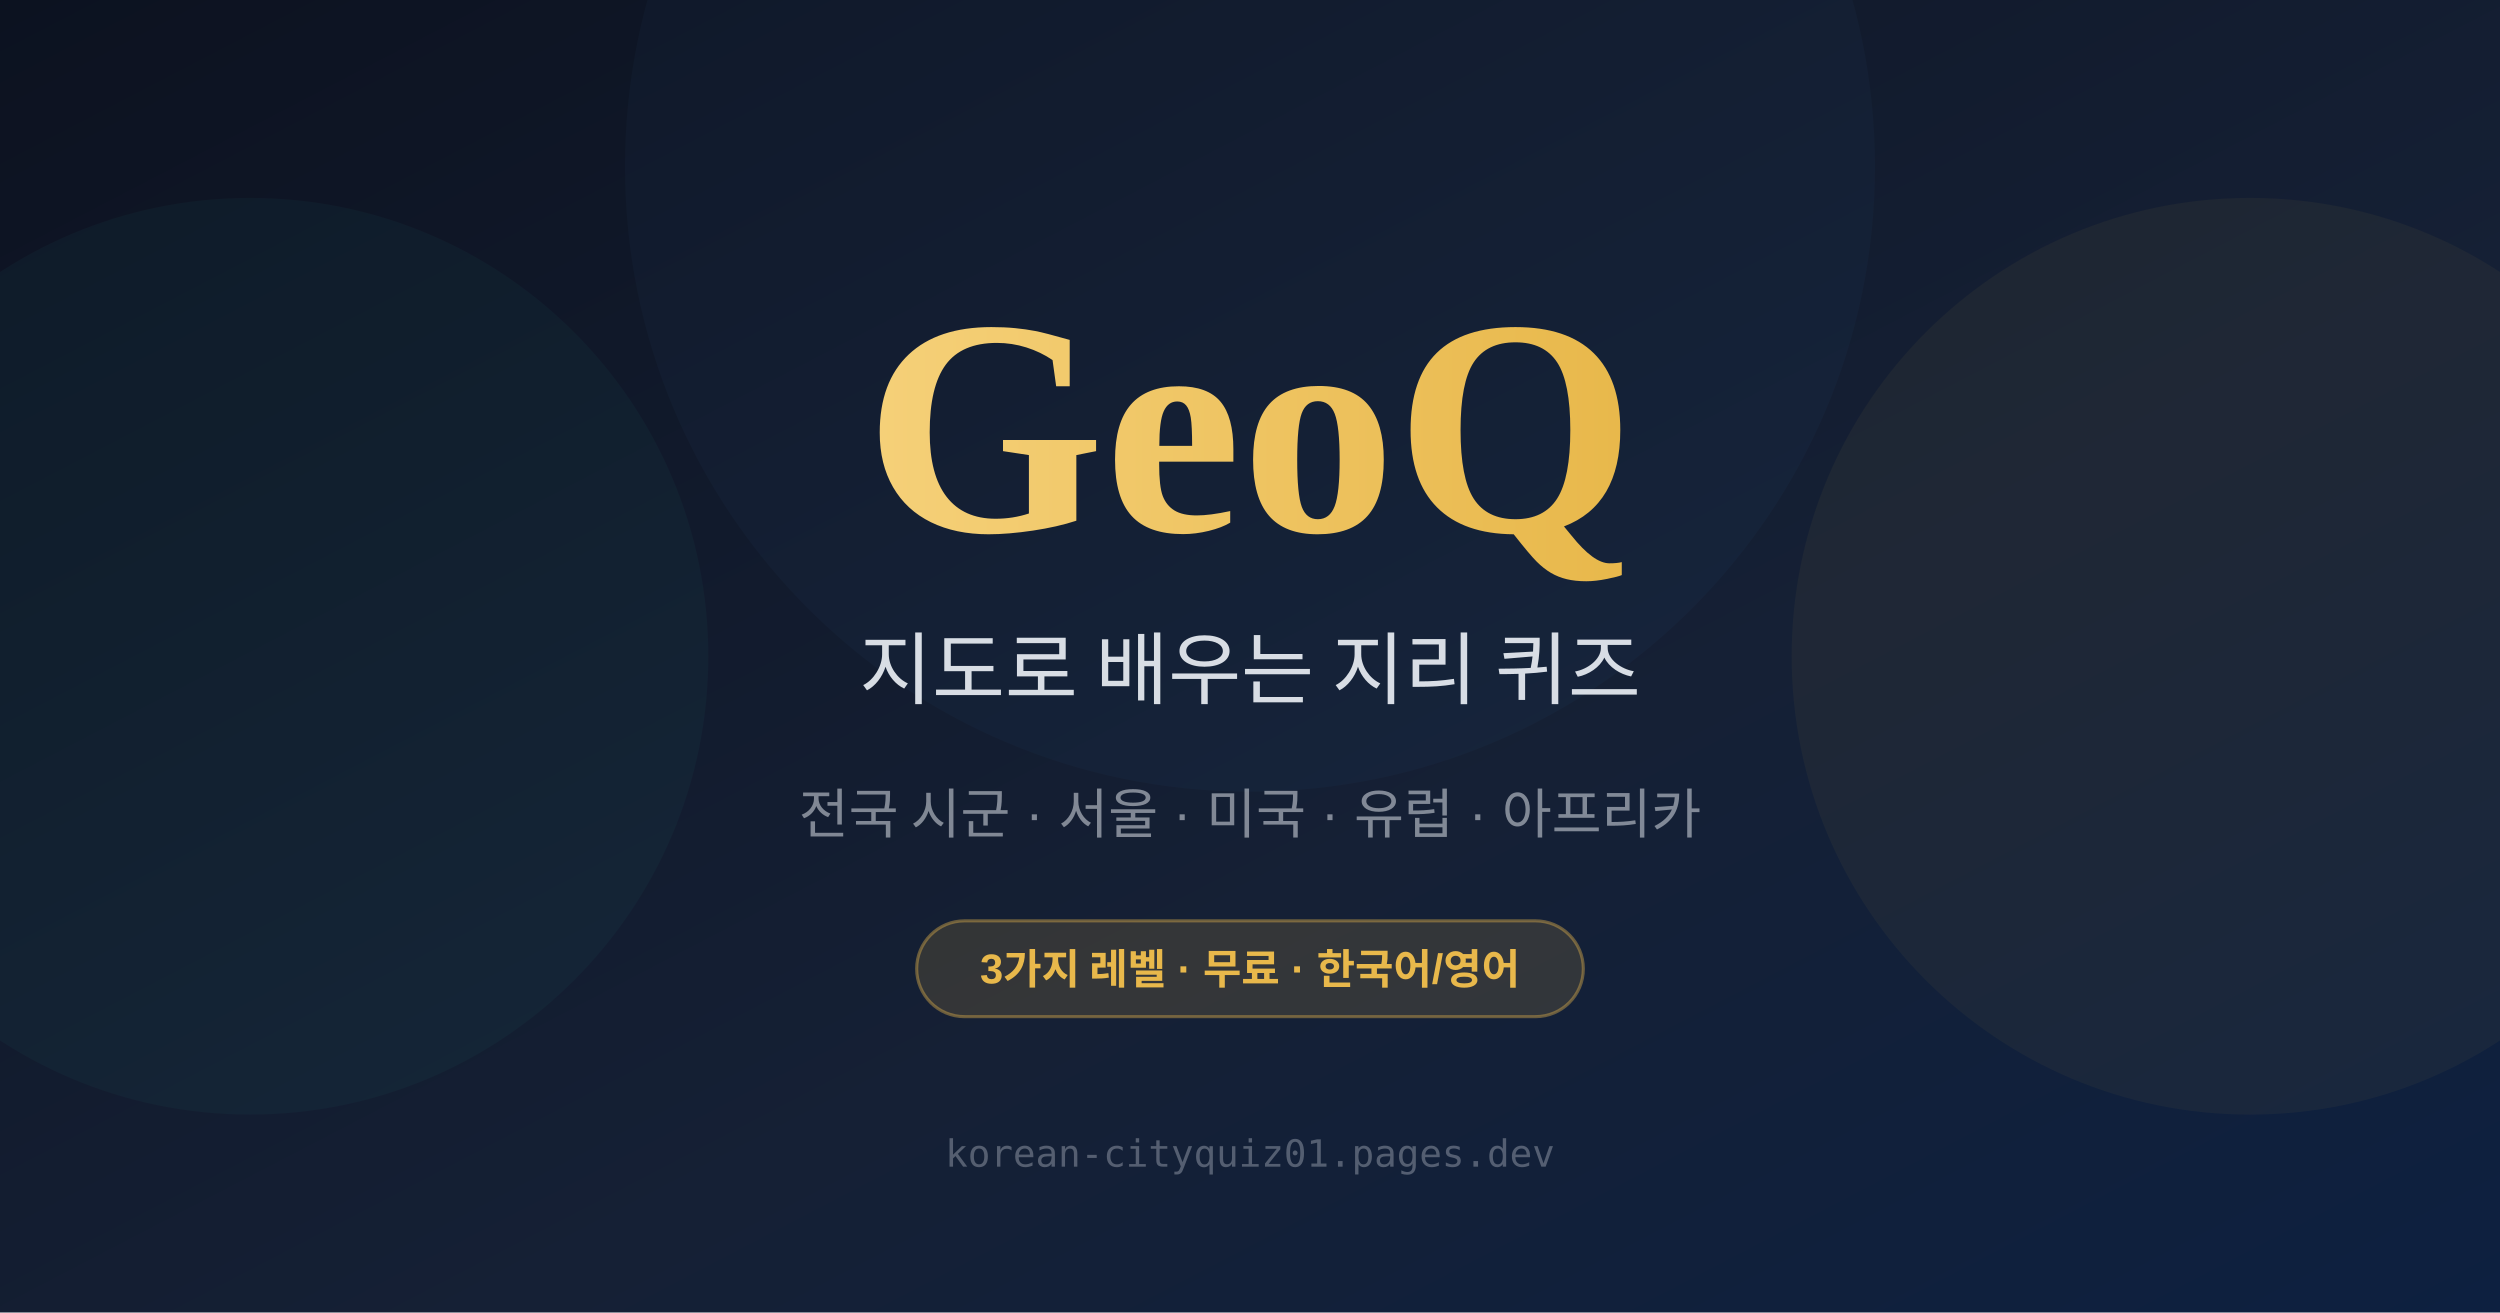
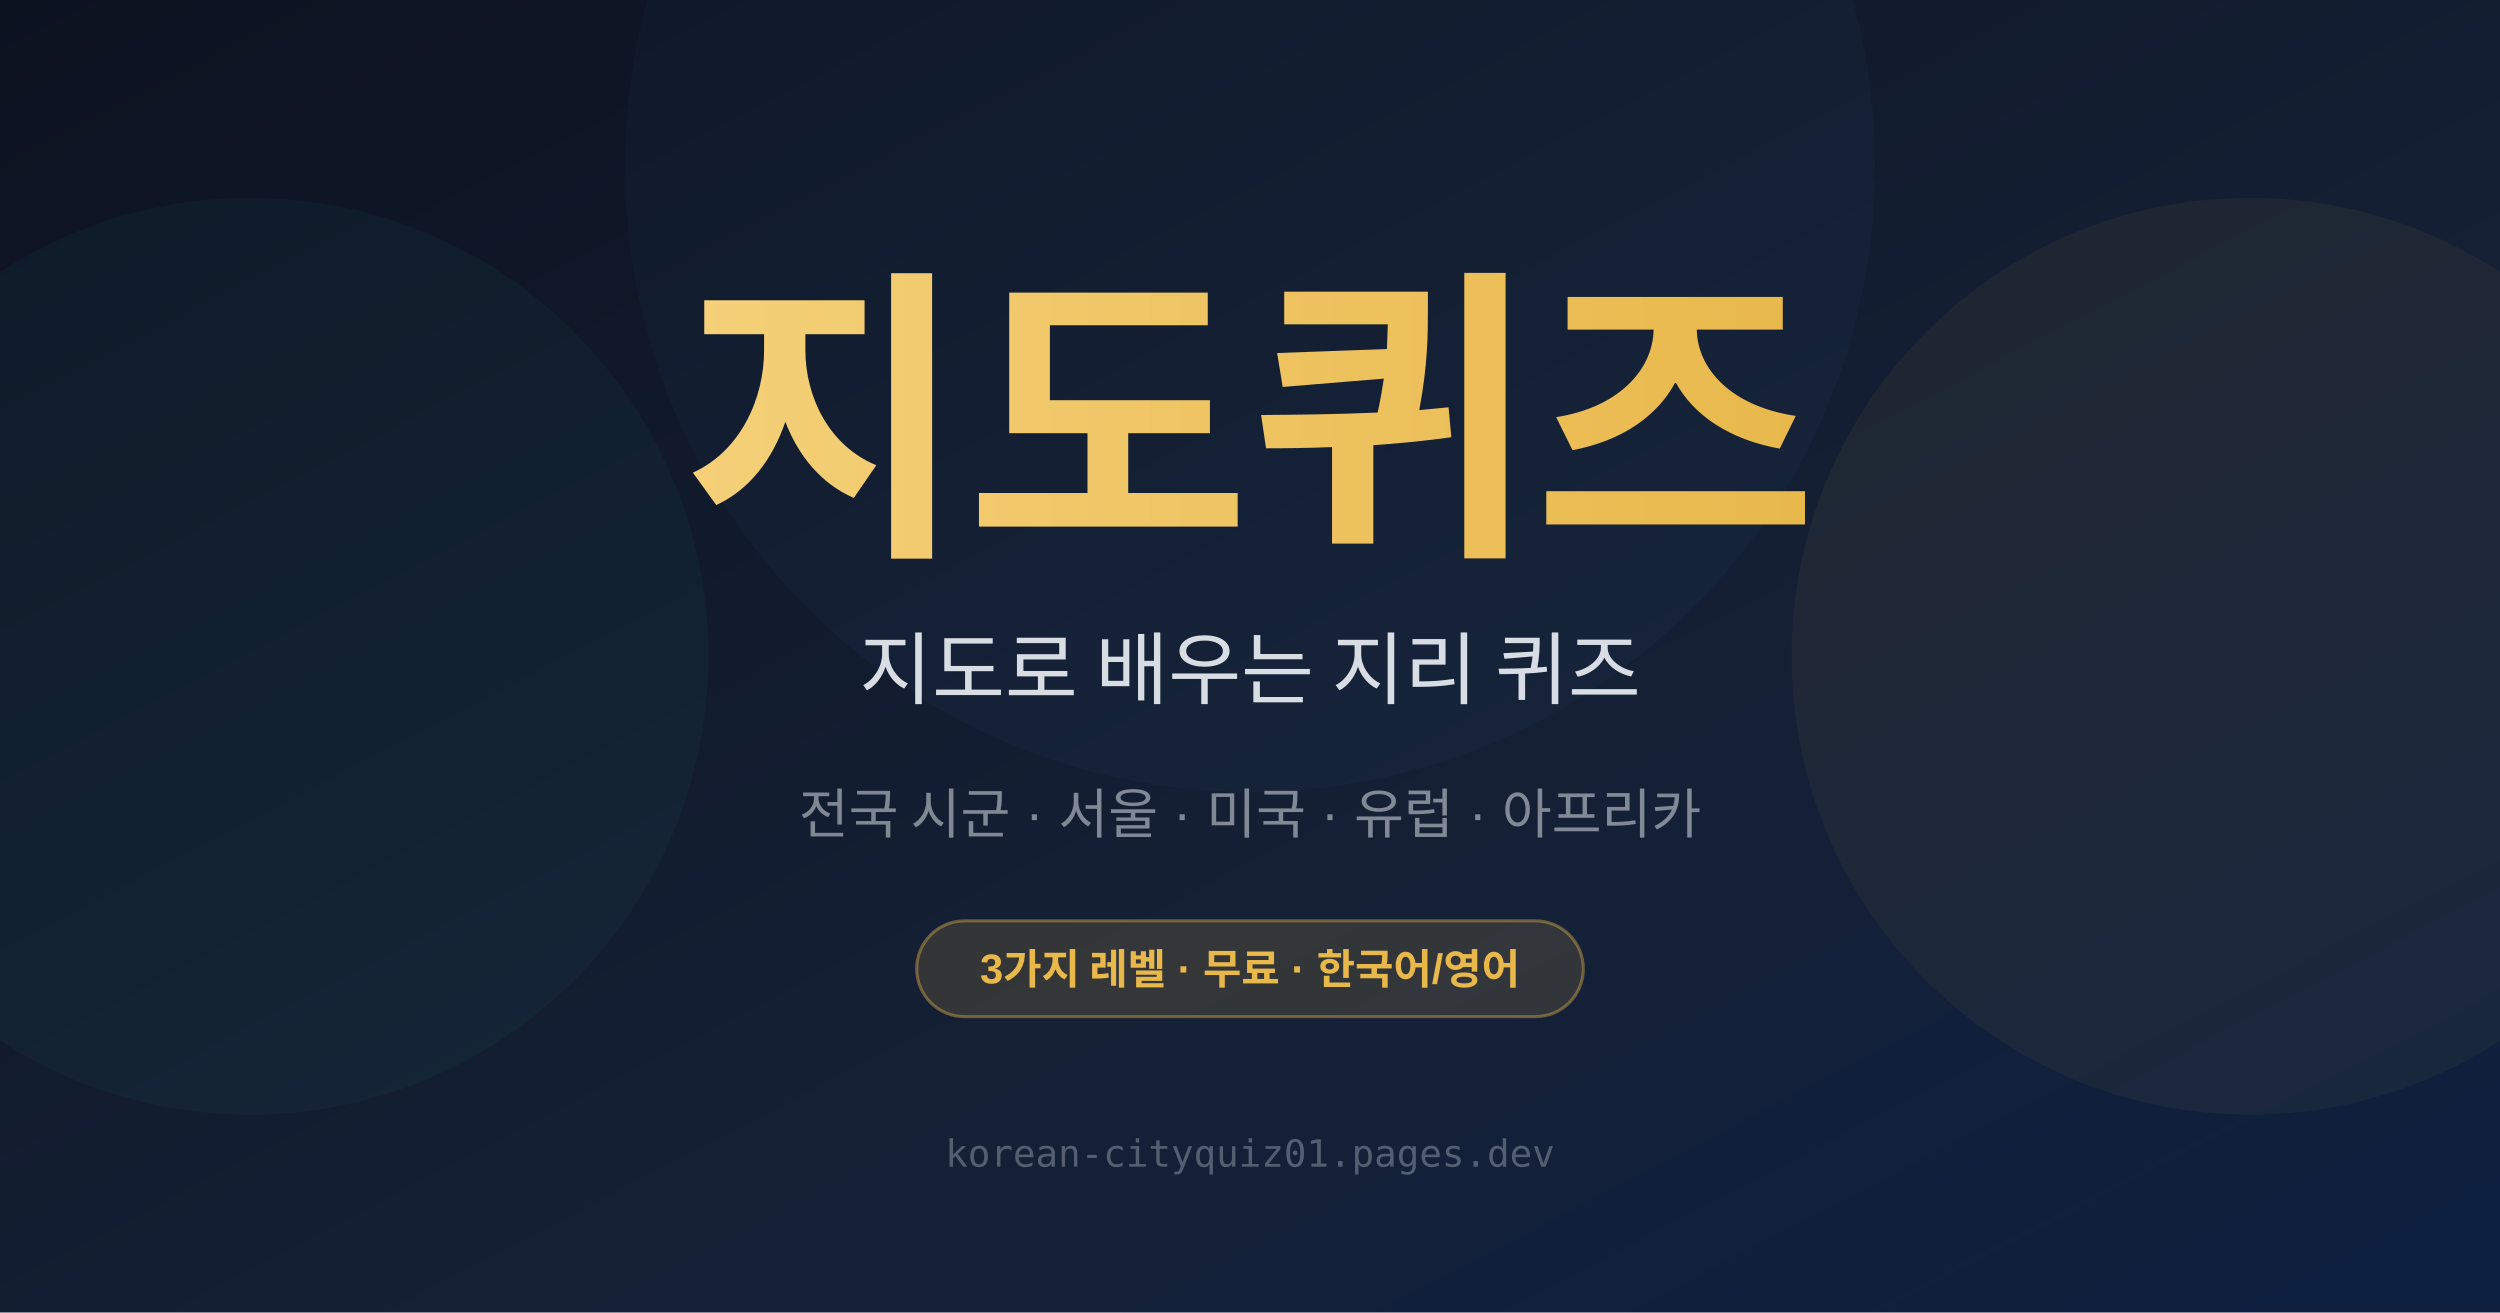
<svg xmlns="http://www.w3.org/2000/svg" viewBox="0 0 1200 630" width="1200" height="630">
  <defs>
    <linearGradient id="bg" x1="0%" y1="0%" x2="100%" y2="100%">
      <stop offset="0%" stop-color="#0C1220" />
      <stop offset="60%" stop-color="#152035" />
      <stop offset="100%" stop-color="#0D2040" />
    </linearGradient>
    <linearGradient id="gold" x1="0%" y1="0%" x2="100%" y2="0%">
      <stop offset="0%" stop-color="#F5D078" />
      <stop offset="100%" stop-color="#E8B84B" />
    </linearGradient>
  </defs>
  <rect width="1200" height="630" fill="url(#bg)" />
  <circle cx="120" cy="315" r="220" fill="rgba(62,207,178,0.04)" />
  <circle cx="1080" cy="315" r="220" fill="rgba(232,184,75,0.05)" />
  <circle cx="600" cy="80" r="300" fill="rgba(96,180,255,0.03)" />
-   <text x="600" y="255" font-family="Georgia,'Times New Roman',serif" font-size="148" font-weight="bold" text-anchor="middle" fill="url(#gold)">GeoQ</text>
+   <text x="600" y="255" font-family="Georgia,'Times New Roman',serif" font-size="148" font-weight="bold" text-anchor="middle" fill="url(#gold)">지도퀴즈</text>
  <text x="600" y="335" font-family="'Apple SD Gothic Neo','Noto Sans KR',sans-serif" font-size="38" text-anchor="middle" fill="#EDF2F7" opacity="0.9">
    지도로 배우는 지리 퀴즈
  </text>
  <text x="600" y="400" font-family="Arial,sans-serif" font-size="26" text-anchor="middle" fill="#EDF2F7" opacity="0.5">
    전국 시군 · 서울 · 미국 · 유럽 · 아프리카
  </text>
  <rect x="440" y="442" width="320" height="46" rx="23" fill="rgba(232,184,75,0.15)" />
  <rect x="440" y="442" width="320" height="46" rx="23" fill="none" stroke="rgba(232,184,75,0.4)" stroke-width="1.5" />
  <text x="600" y="472" font-family="Arial,sans-serif" font-size="20" text-anchor="middle" fill="#E8B84B" font-weight="bold">
    3가지 레벨 · 무료 · 한국어/영어
  </text>
  <text x="600" y="560" font-family="'DM Mono',monospace,sans-serif" font-size="18" text-anchor="middle" fill="#EDF2F7" opacity="0.3">
    korean-cityquiz01.pages.dev
  </text>
</svg>
